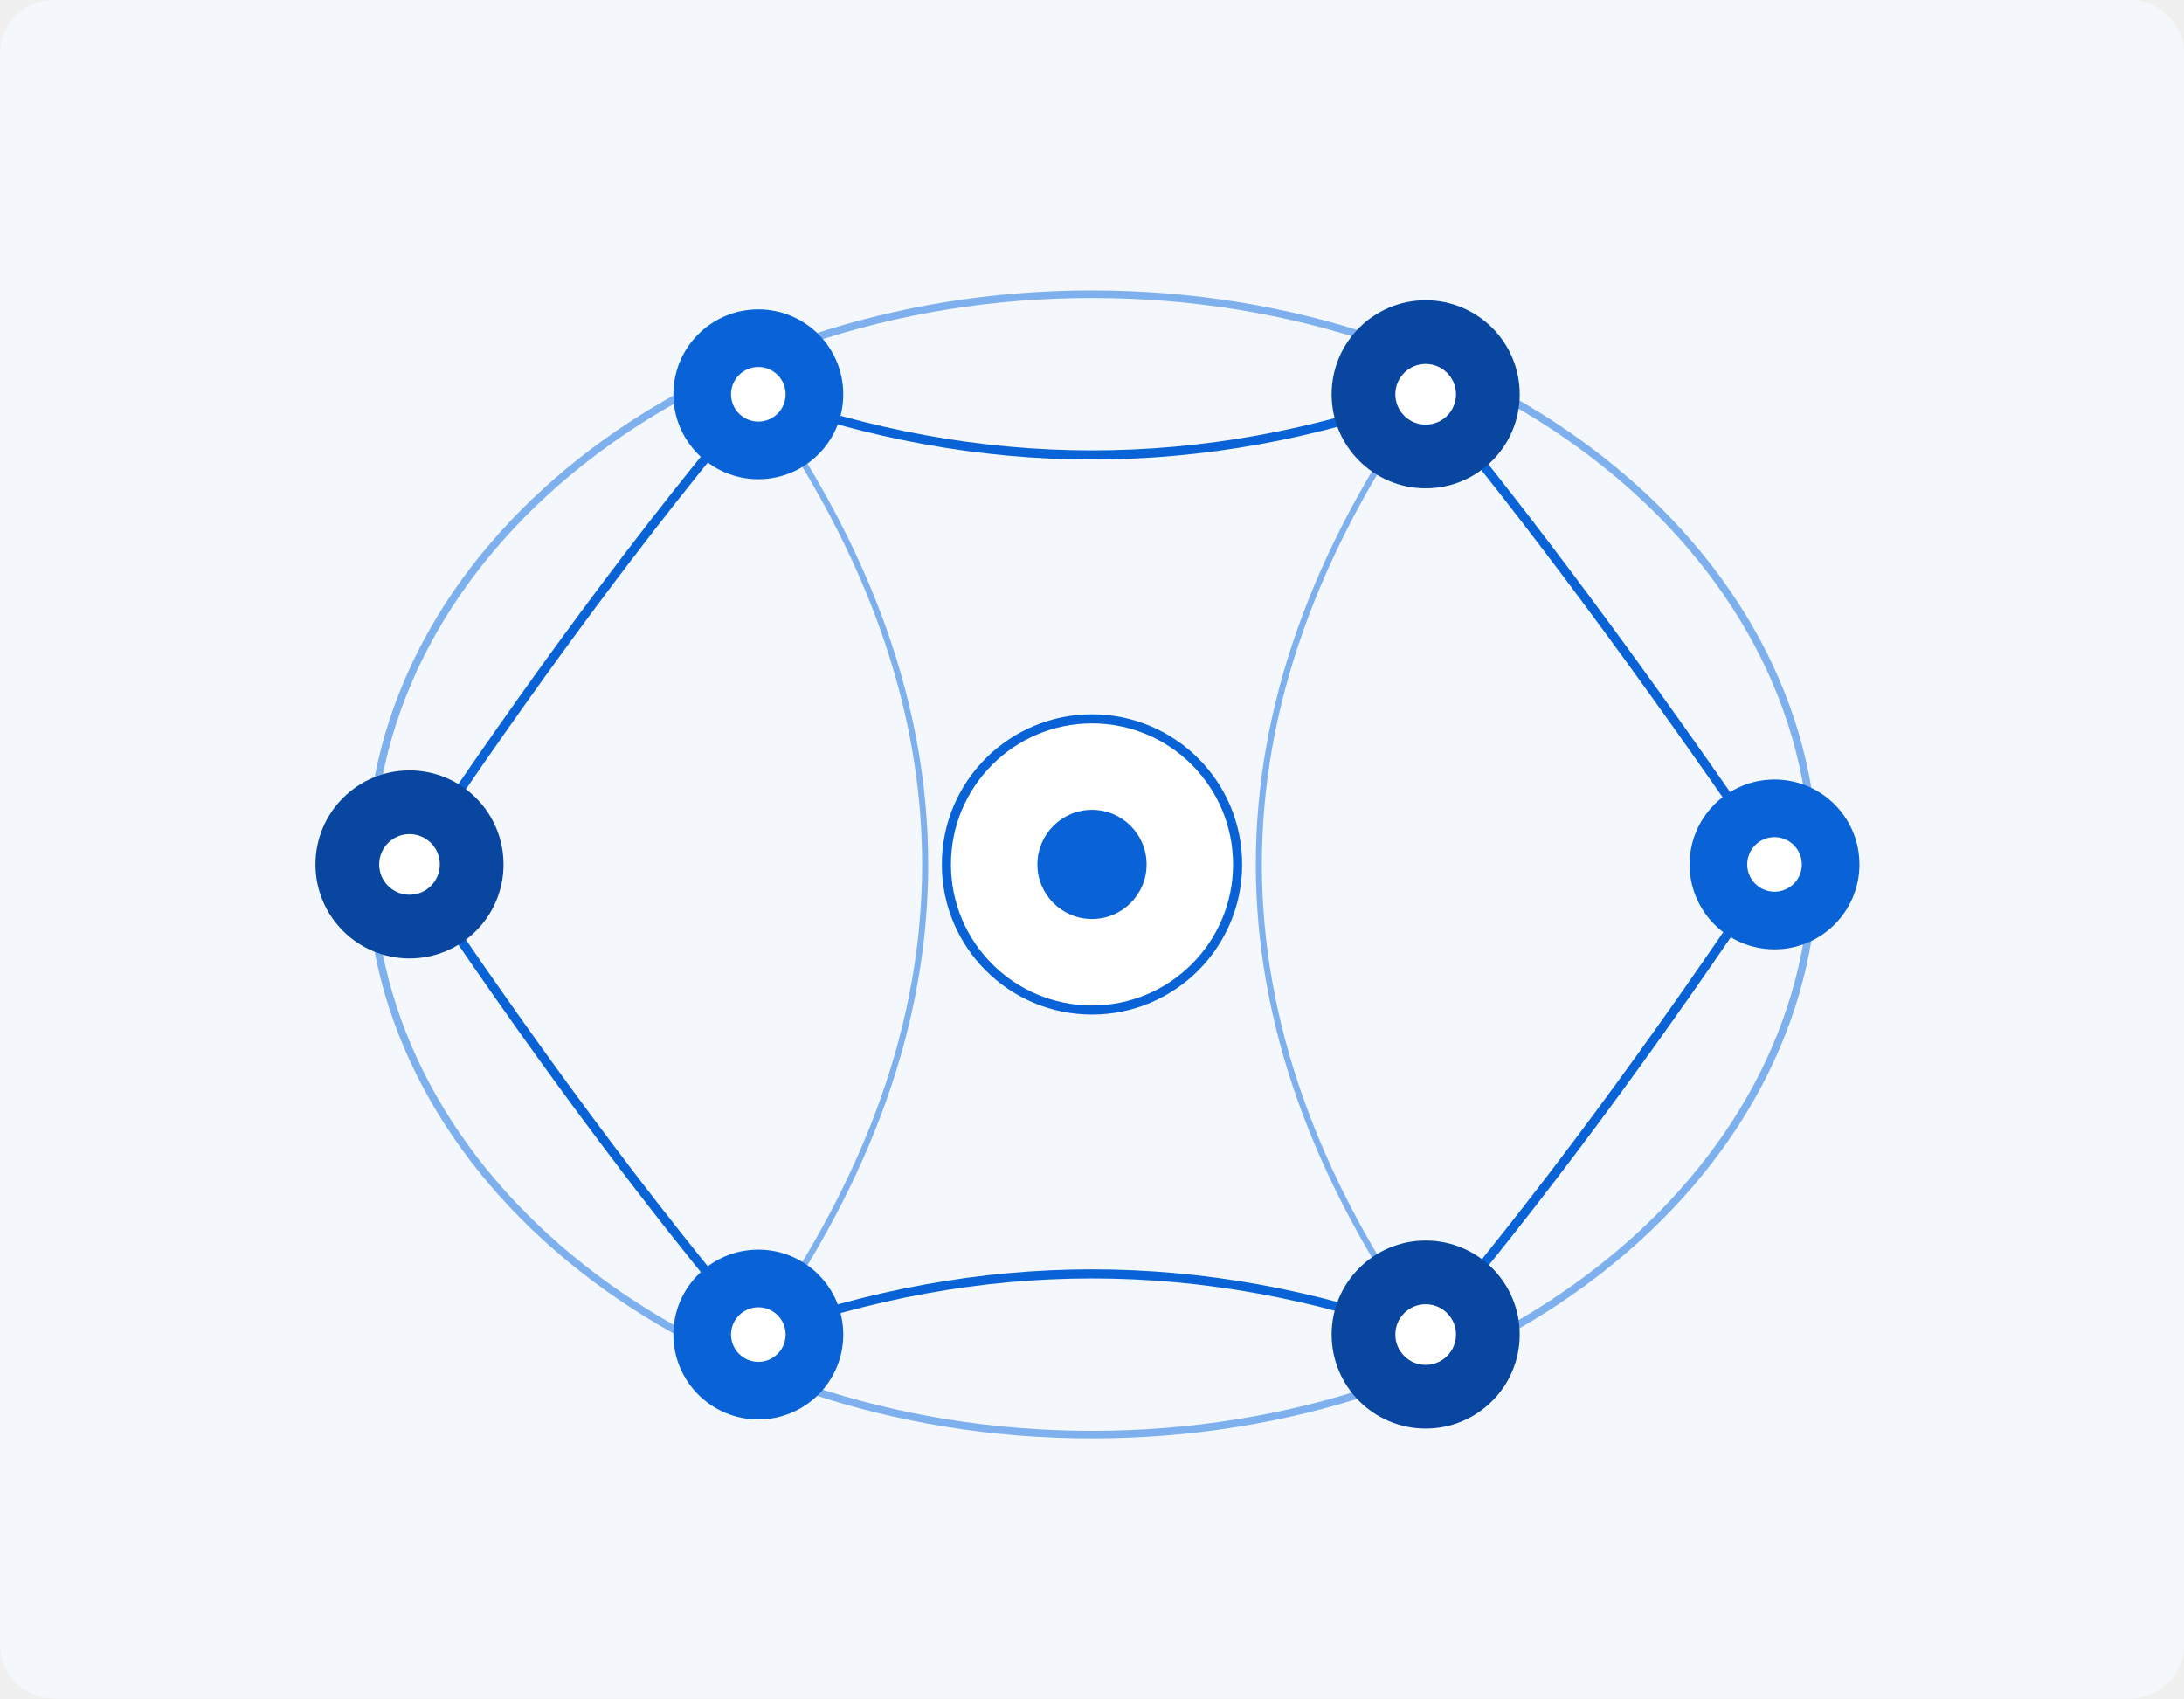
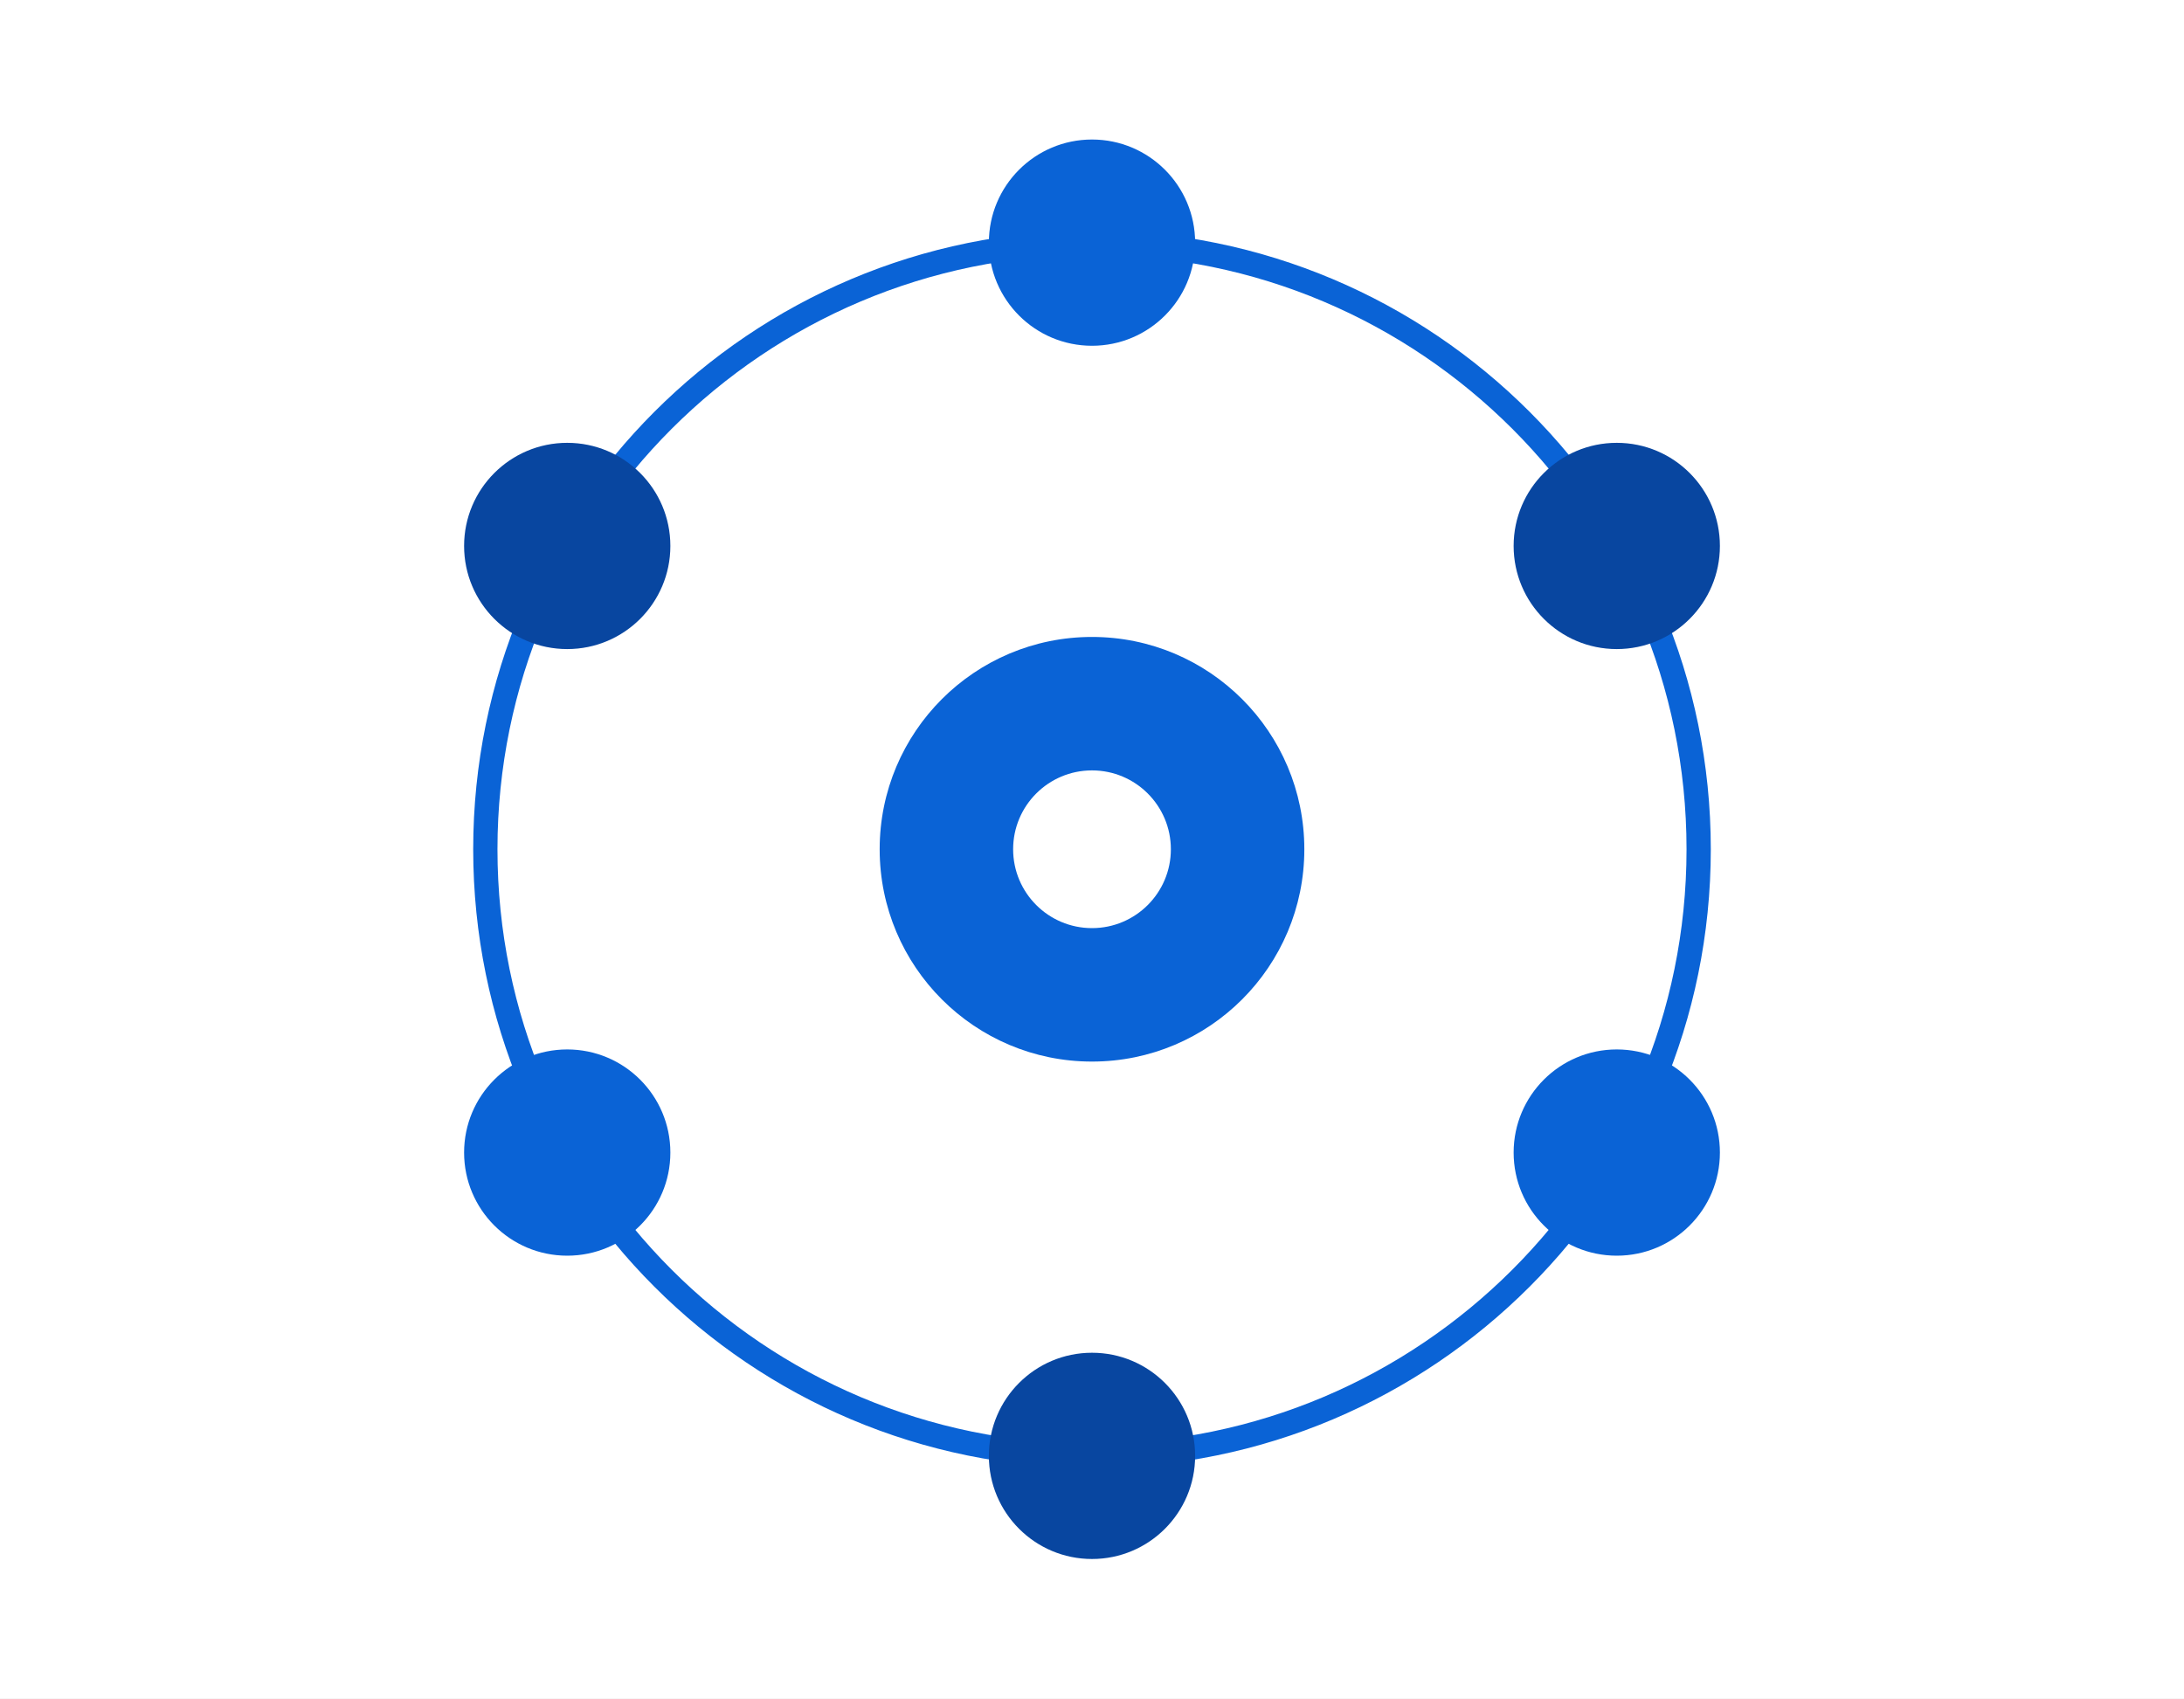
- <svg xmlns="http://www.w3.org/2000/svg" viewBox="0 0 720 560" role="img" aria-label="地域がつながり循環するイメージ">
-   <rect width="720" height="560" rx="18" fill="#f4f8fd" />
-   <ellipse cx="360" cy="285" rx="238" ry="188" fill="none" stroke="#7fb0ee" stroke-width="2.5" />
-   <g fill="none" stroke="#0a63d6" stroke-width="3" stroke-linecap="round">
-     <path d="M585 285 Q520 190 470 130" />
-     <path d="M470 130 Q360 170 250 130" />
-     <path d="M250 130 Q195 195 135 285" />
-     <path d="M135 285 Q195 375 250 440" />
-     <path d="M250 440 Q360 400 470 440" />
-     <path d="M470 440 Q525 375 585 285" />
-   </g>
-   <g fill="none" stroke="#7fb0ee" stroke-width="2" stroke-linecap="round">
-     <path d="M470 130 Q360 285 470 440" />
-     <path d="M250 130 Q360 285 250 440" />
-   </g>
-   <g>
-     <circle cx="585" cy="285" r="28" fill="#0a63d6" />
-     <circle cx="585" cy="285" r="9" fill="#ffffff" />
-     <circle cx="470" cy="130" r="31" fill="#0846a0" />
-     <circle cx="470" cy="130" r="10" fill="#ffffff" />
-     <circle cx="250" cy="130" r="28" fill="#0a63d6" />
-     <circle cx="250" cy="130" r="9" fill="#ffffff" />
-     <circle cx="135" cy="285" r="31" fill="#0846a0" />
-     <circle cx="135" cy="285" r="10" fill="#ffffff" />
-     <circle cx="250" cy="440" r="28" fill="#0a63d6" />
-     <circle cx="250" cy="440" r="9" fill="#ffffff" />
-     <circle cx="470" cy="440" r="31" fill="#0846a0" />
-     <circle cx="470" cy="440" r="10" fill="#ffffff" />
-   </g>
-   <circle cx="360" cy="285" r="48" fill="#ffffff" stroke="#0a63d6" stroke-width="3" />
-   <circle cx="360" cy="285" r="18" fill="#0a63d6" />
+ <svg xmlns="http://www.w3.org/2000/svg" viewBox="0 0 720 560" role="img" aria-label="地域がつながり循環する図">
+   <rect width="720" height="560" fill="#ffffff" />
+   <circle cx="360" cy="280" r="200" fill="none" stroke="#0a63d6" stroke-width="8" />
+   <circle cx="360" cy="80" r="34" fill="#0a63d6" />
+   <circle cx="533" cy="180" r="34" fill="#0846a0" />
+   <circle cx="533" cy="380" r="34" fill="#0a63d6" />
+   <circle cx="360" cy="480" r="34" fill="#0846a0" />
+   <circle cx="187" cy="380" r="34" fill="#0a63d6" />
+   <circle cx="187" cy="180" r="34" fill="#0846a0" />
+   <circle cx="360" cy="280" r="70" fill="#0a63d6" />
+   <circle cx="360" cy="280" r="26" fill="#ffffff" />
</svg>
